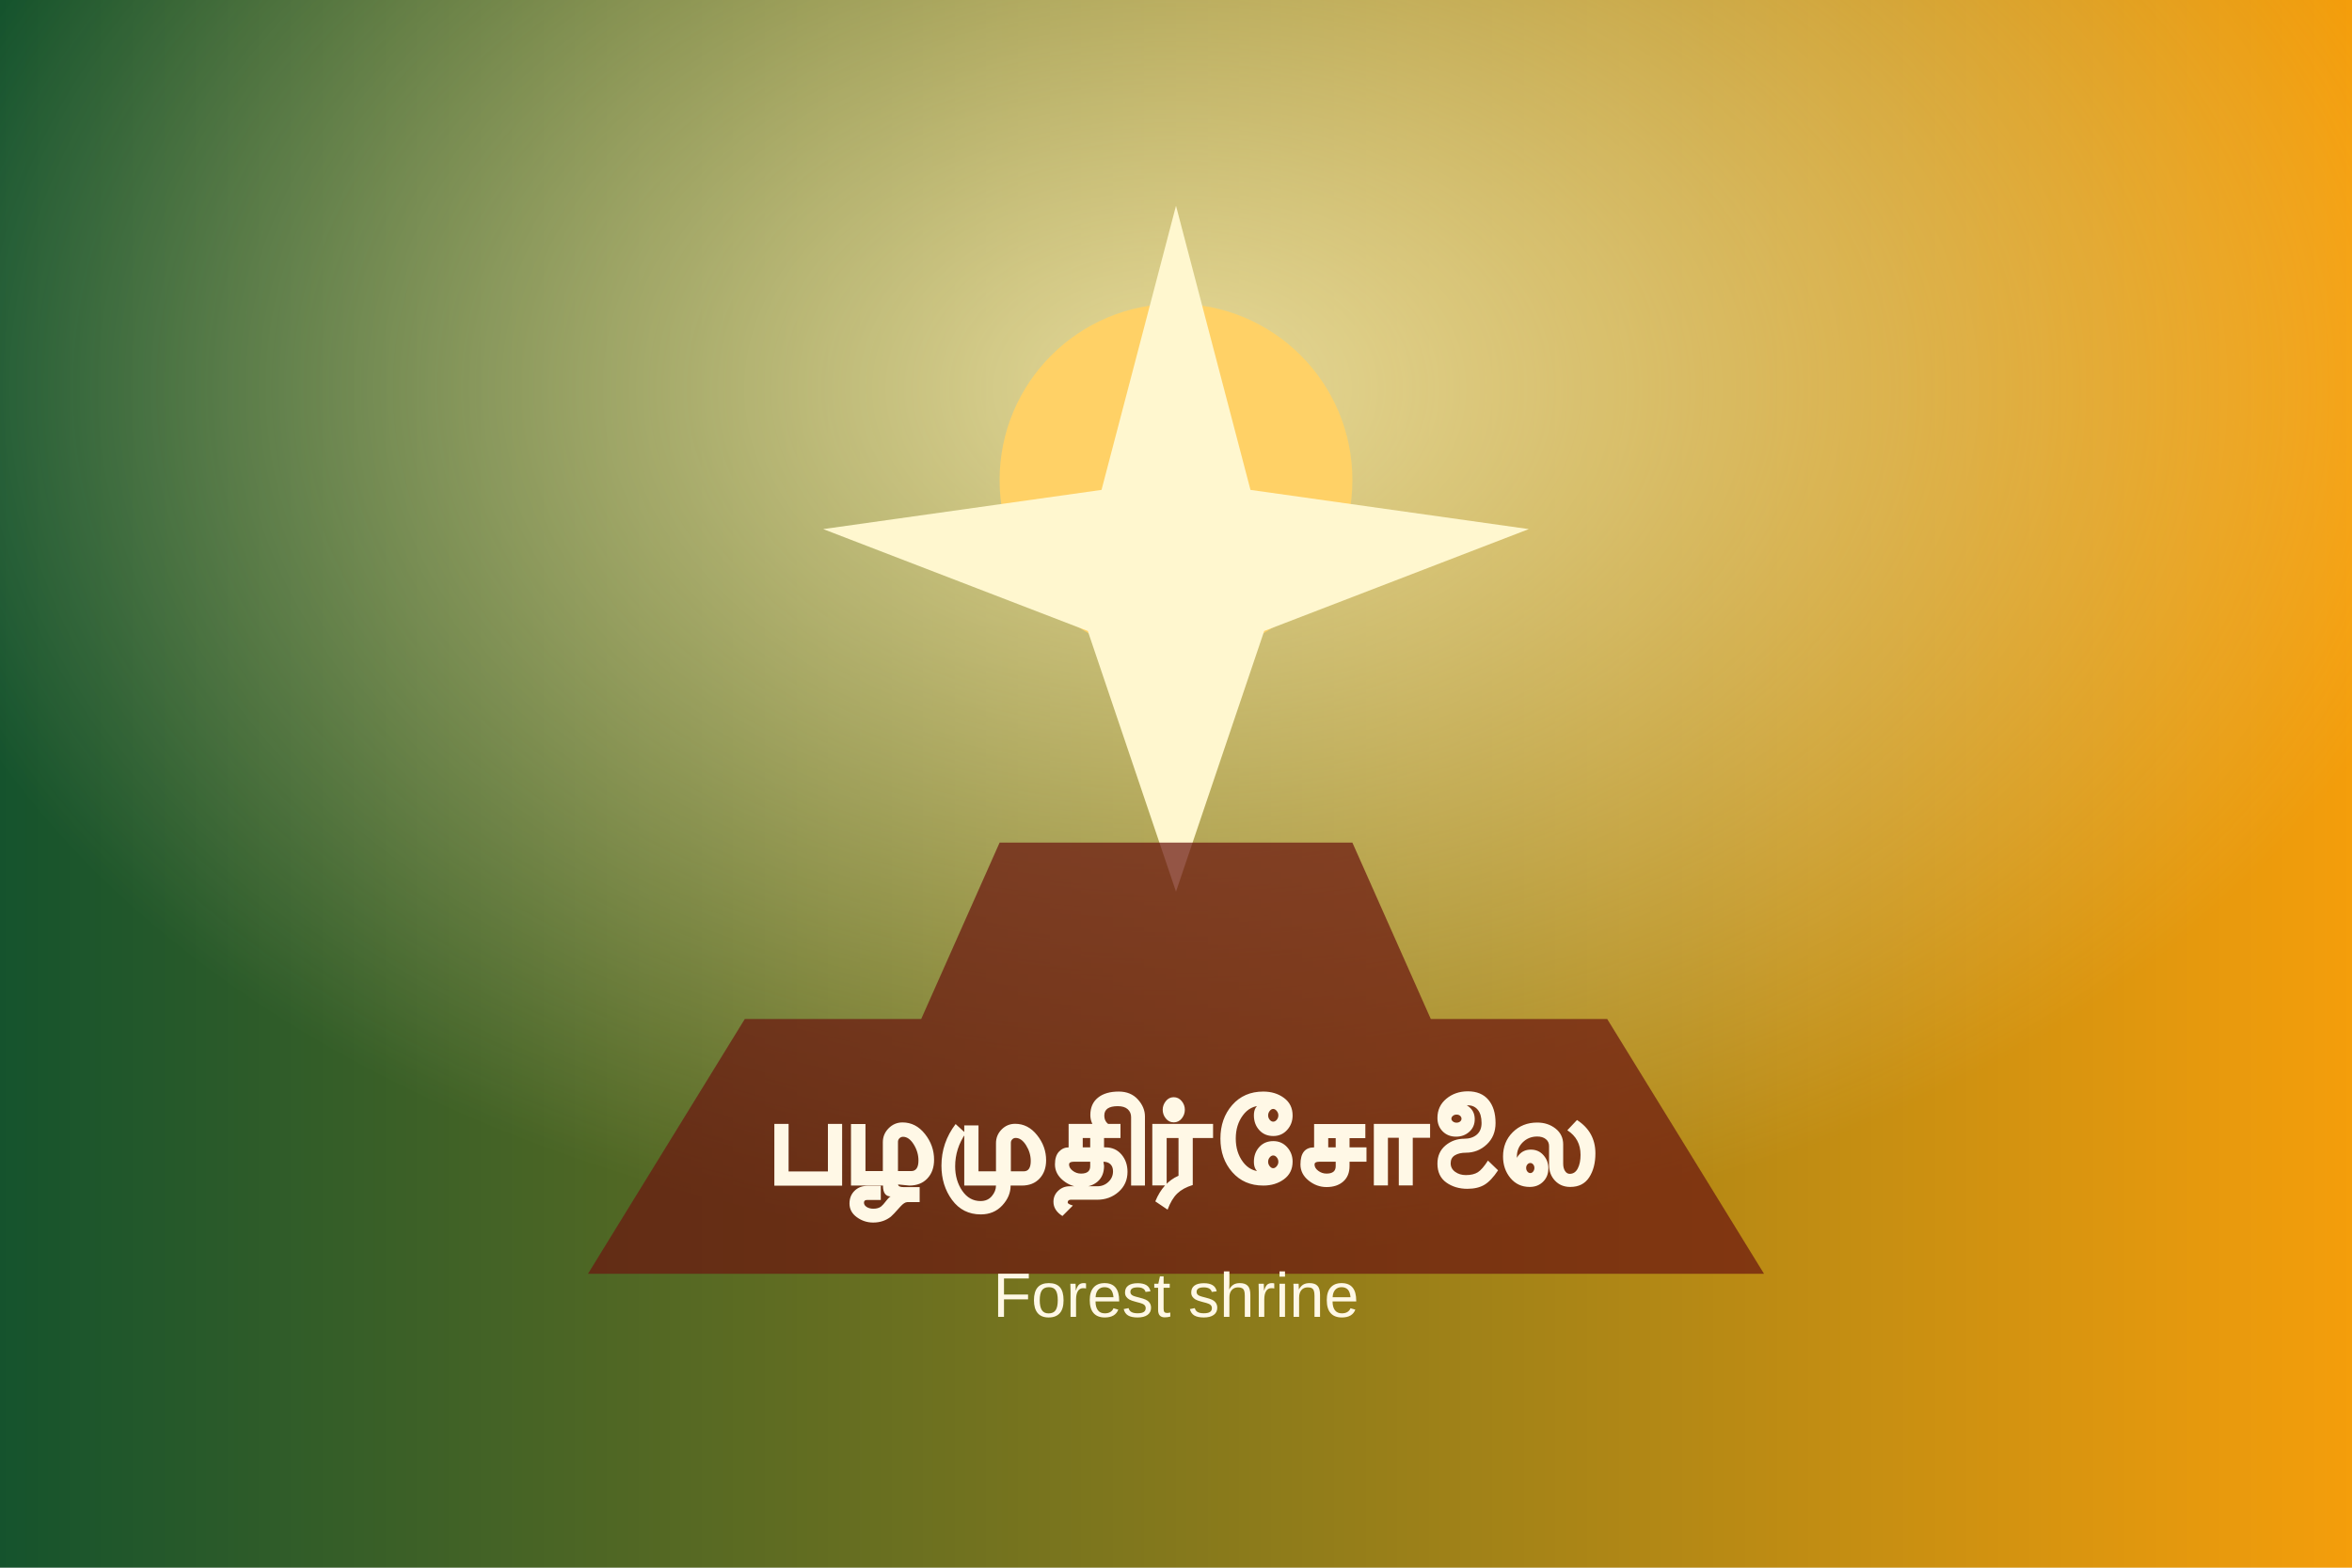
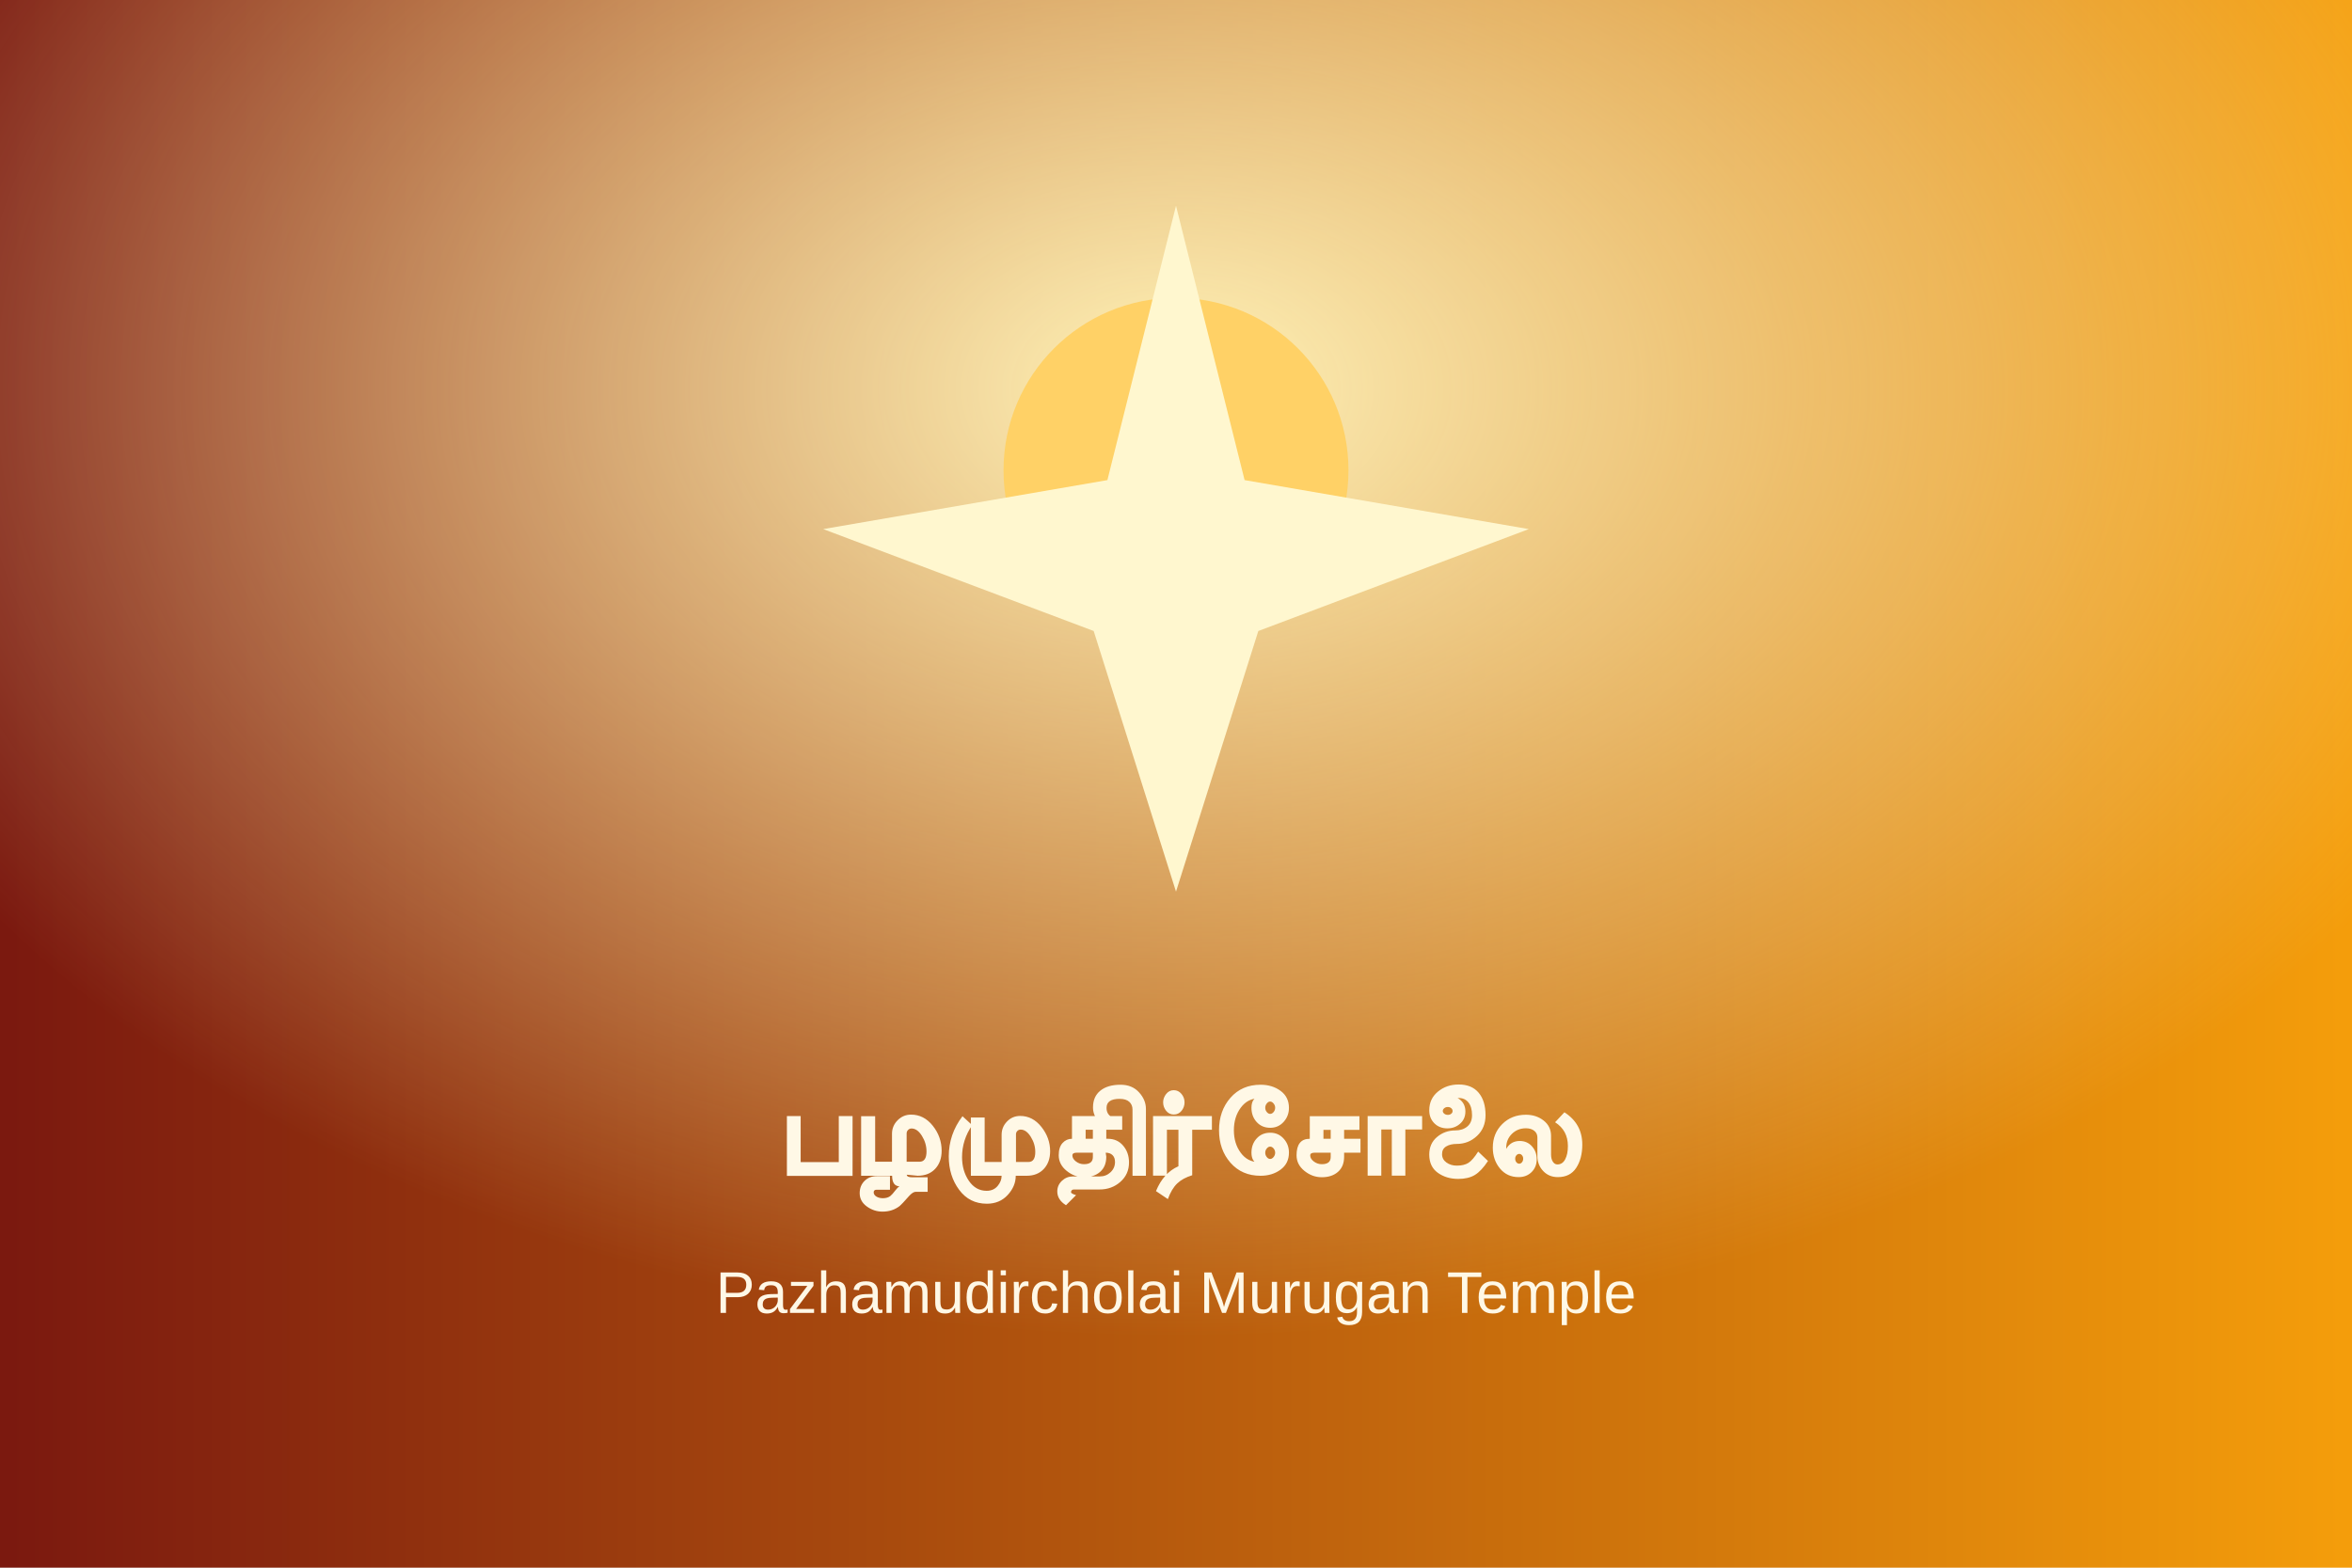
- <svg xmlns="http://www.w3.org/2000/svg" width="1200" height="800" viewBox="0 0 1200 800">
+ <svg xmlns="http://www.w3.org/2000/svg" width="1200" height="800">
  <defs>
    <linearGradient id="g" x1="0" x2="1">
-       <stop stop-color="#14532d" />
+       <stop stop-color="#7a180f" />
      <stop offset="1" stop-color="#f59e0b" />
    </linearGradient>
-     <radialGradient id="r" cx=".5" cy=".25" r=".55">
-       <stop stop-color="#fff2b8" stop-opacity=".8" />
+     <radialGradient id="r" cx=".5" cy=".25" r=".6">
+       <stop stop-color="#fff2b8" />
      <stop offset="1" stop-color="#fff2b8" stop-opacity="0" />
    </radialGradient>
  </defs>
  <rect width="1200" height="800" fill="url(#g)" />
  <rect width="1200" height="800" fill="url(#r)" />
-   <circle cx="600" cy="245" r="90" fill="#ffd166" />
-   <path d="M600 105 L638 250 L780 270 L645 322 L600 455 L555 322 L420 270 L562 250 Z" fill="#fff7cf" />
-   <path d="M300 650 L900 650 L820 520 L730 520 L690 430 L510 430 L470 520 L380 520 Z" fill="#6b160f" opacity=".72" />
-   <text x="600" y="605" font-size="64" text-anchor="middle" font-family="Arial" fill="#fff8e6" font-weight="800">பழமுதிர்சோலை</text>
-   <text x="600" y="672" font-size="32" text-anchor="middle" font-family="Arial" fill="#fff8e6">Forest shrine</text>
+   <circle cx="600" cy="240" r="88" fill="#ffd166" />
+   <path d="M600 105 L635 245 L780 270 L642 322 L600 455 L558 322 L420 270 L565 245 Z" fill="#fff7cf" />
+   <text x="600" y="600" text-anchor="middle" font-size="62" font-family="Arial" fill="#fff8e6" font-weight="900">பழமுதிர்சோலை</text>
+   <text x="600" y="670" text-anchor="middle" font-size="30" font-family="Arial" fill="#fff8e6">Pazhamudircholai Murugan Temple</text>
</svg>
